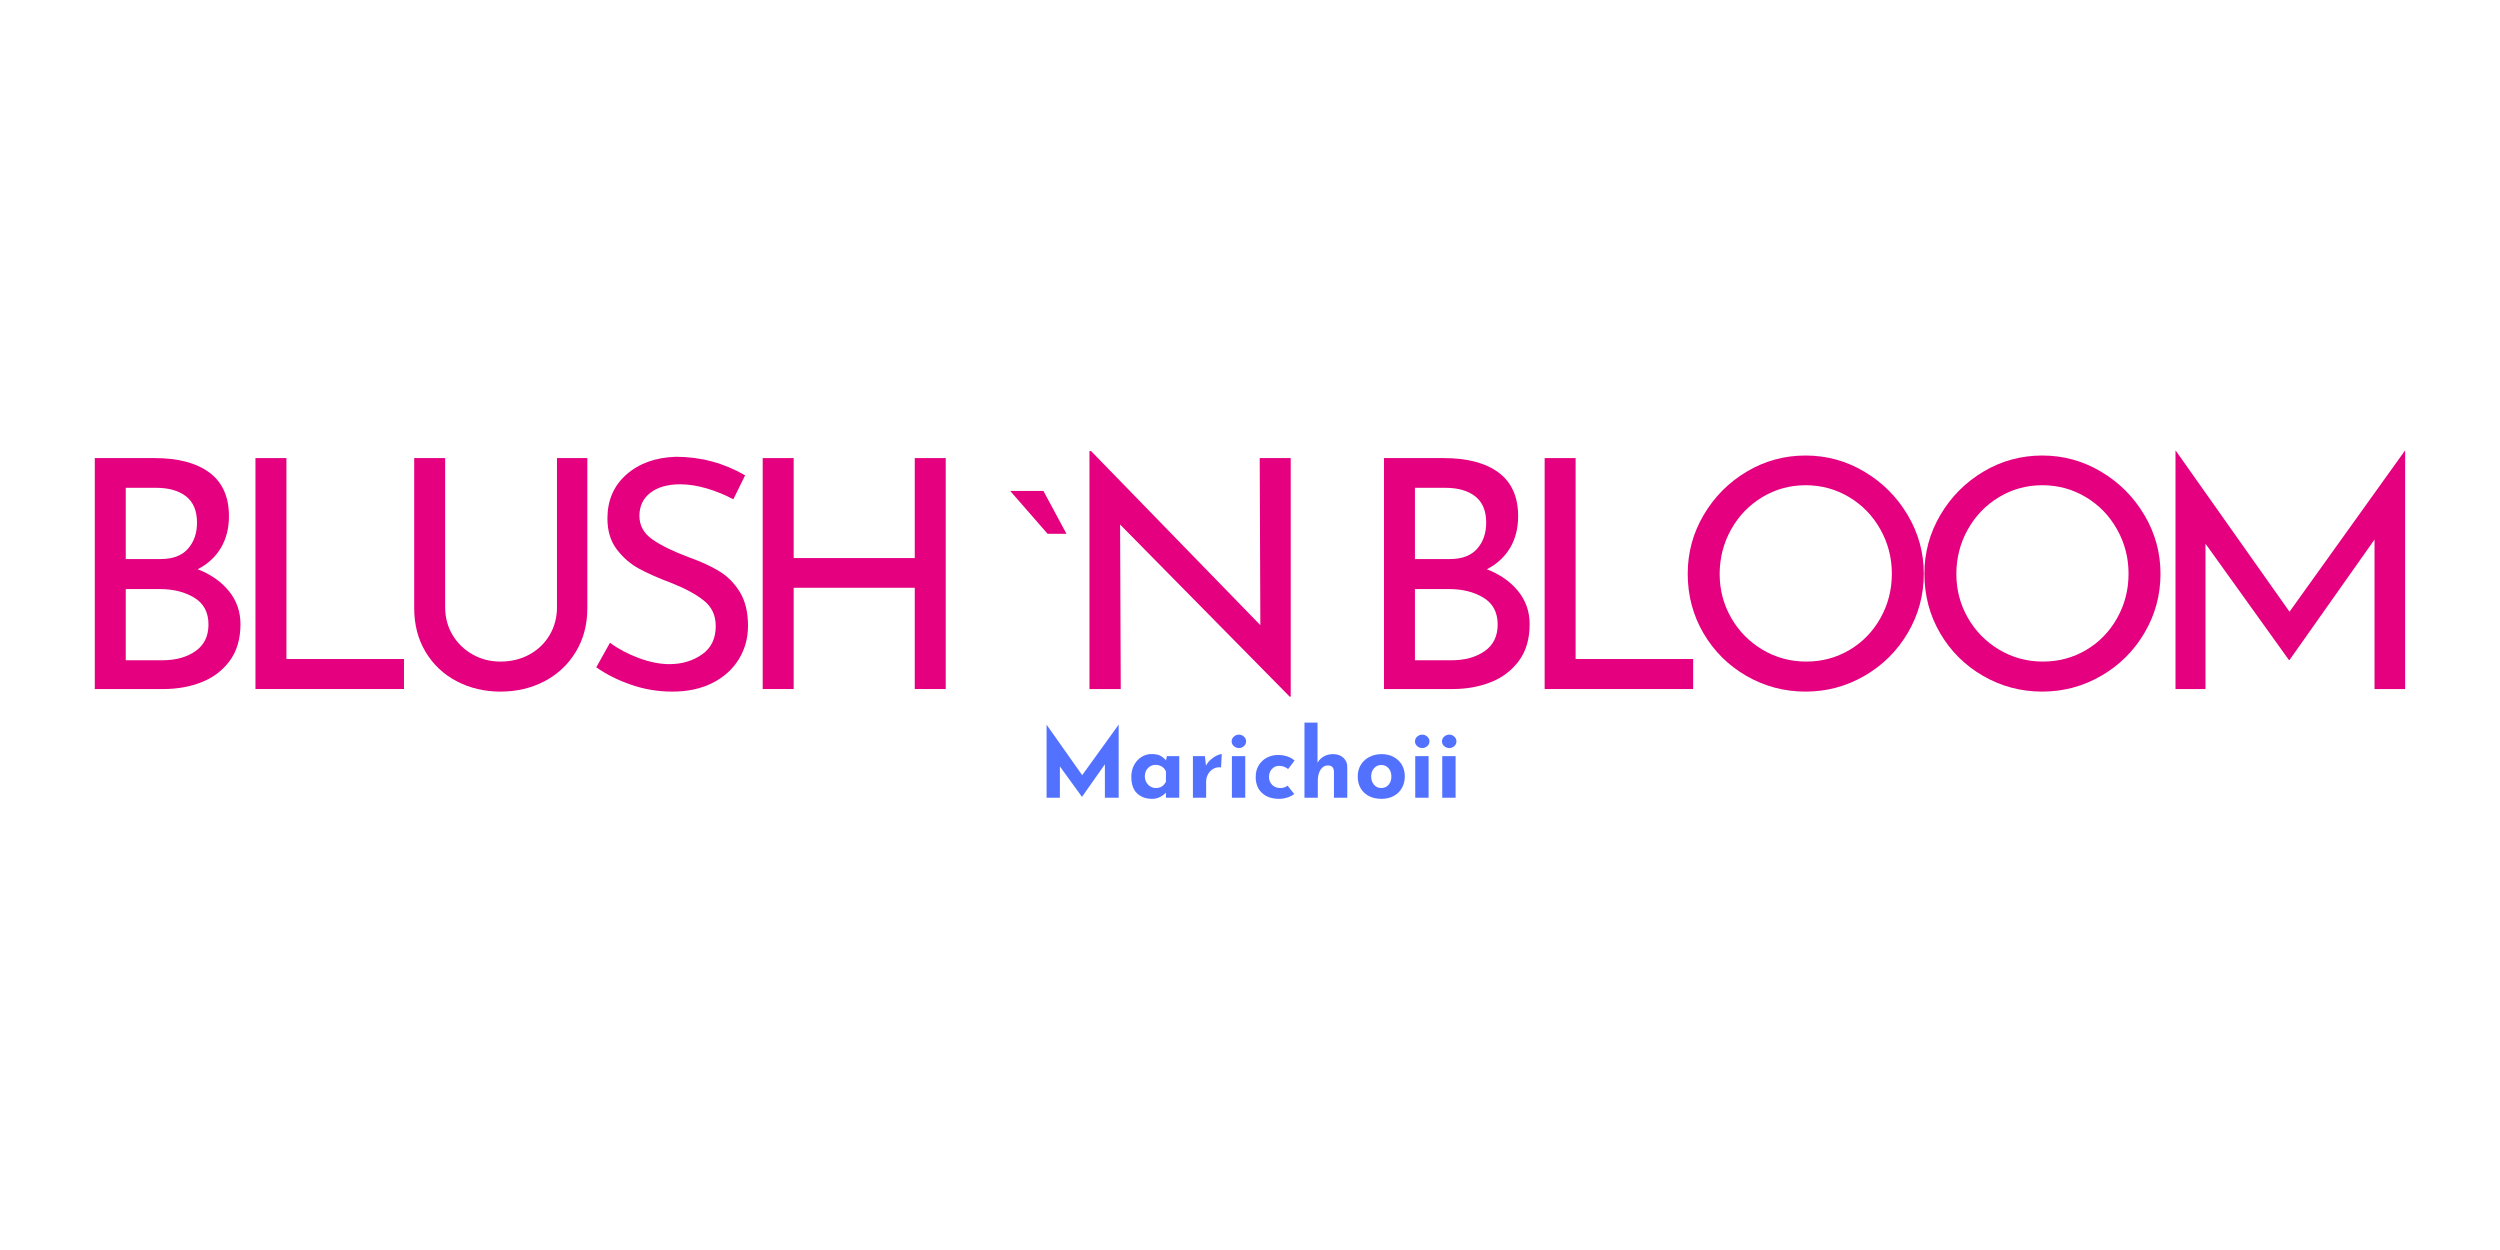
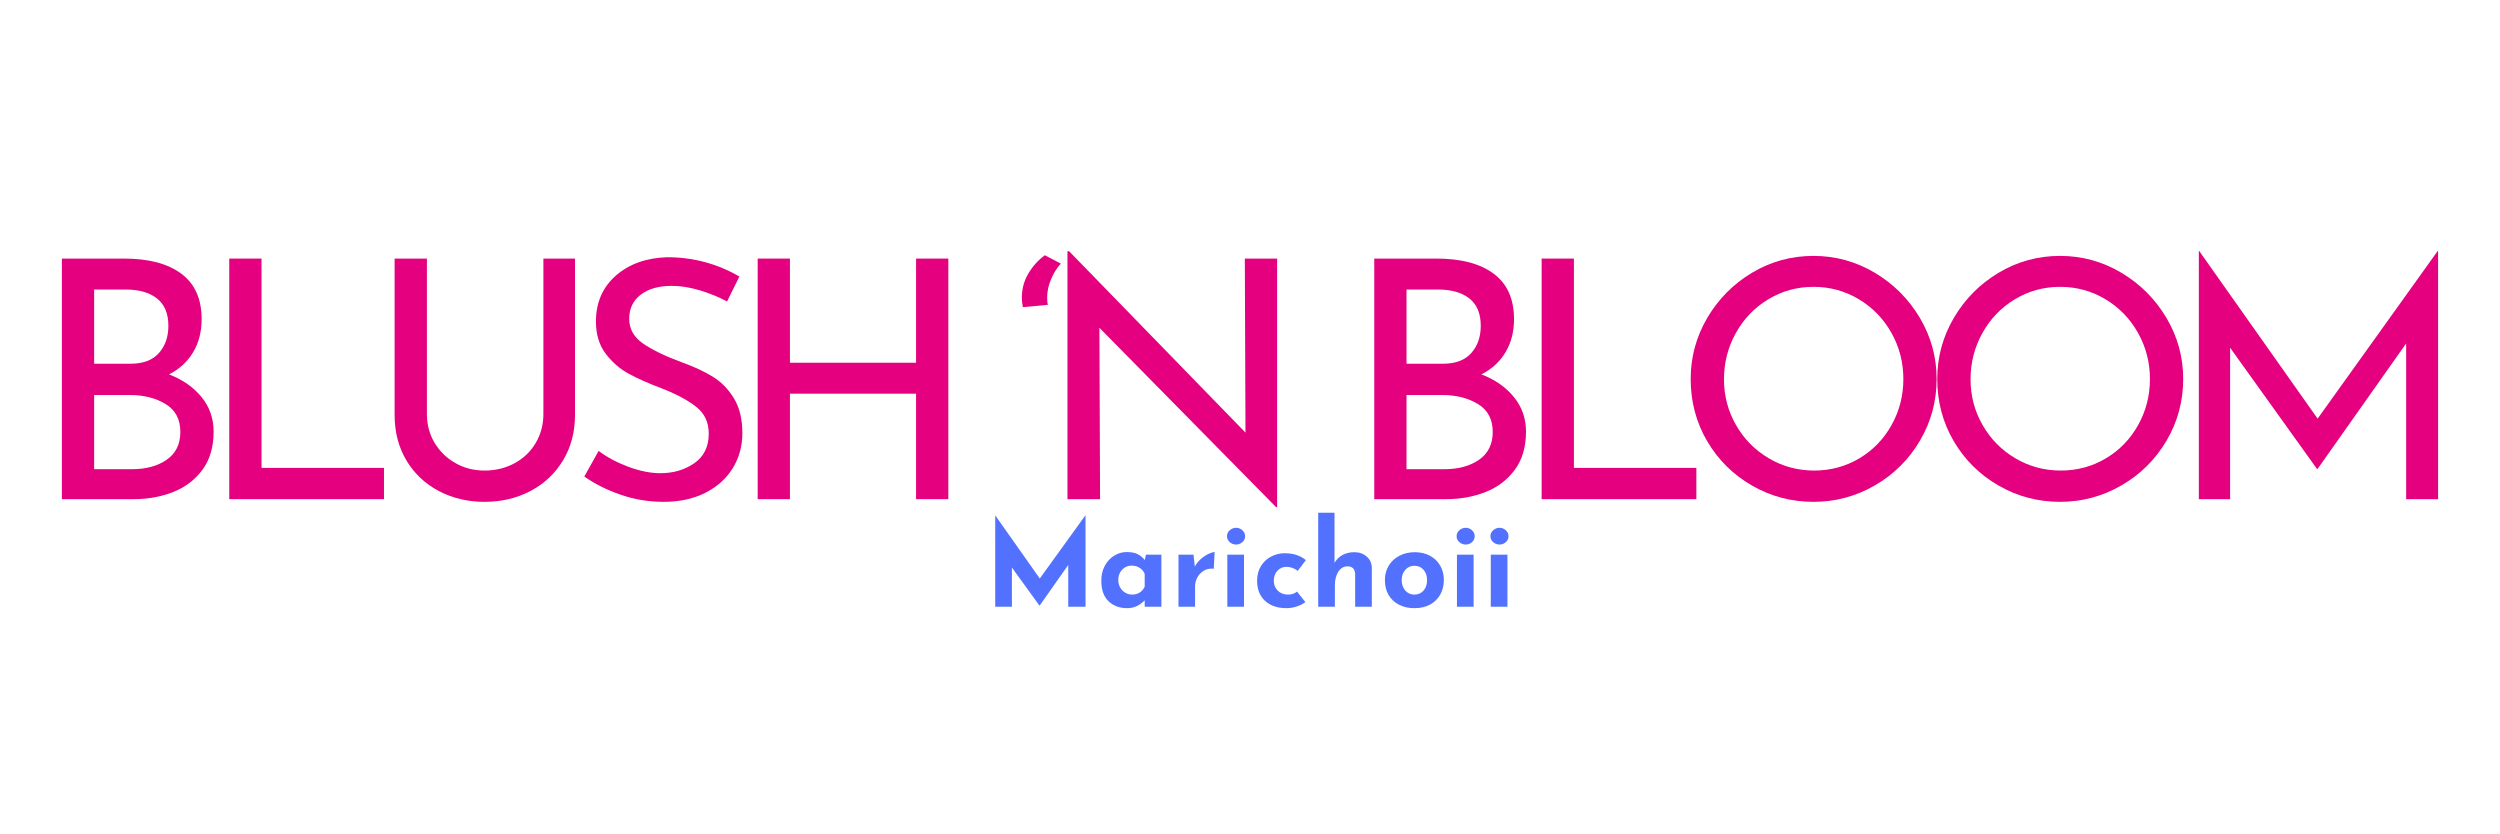
- <svg xmlns="http://www.w3.org/2000/svg" width="1280" zoomAndPan="magnify" viewBox="0 0 960 480" height="640" preserveAspectRatio="xMidYMid meet" version="1.2">
+ <svg xmlns="http://www.w3.org/2000/svg" width="1500" zoomAndPan="magnify" viewBox="0 0 1125 375" height="500" preserveAspectRatio="xMidYMid meet" version="1.2">
  <defs />
-   <g id="584b7b3158">
+   <g id="33986c0f28">
    <g style="fill:#e4007f;fill-opacity:1;">
-       <g transform="translate(23.63511, 264.5932)">
-         <path style="stroke:none" d="M 52.266 -46 C 57.328 -44.039 61.332 -41.238 64.281 -37.594 C 67.227 -33.957 68.703 -29.727 68.703 -24.906 C 68.703 -19.258 67.332 -14.578 64.594 -10.859 C 61.852 -7.141 58.254 -4.398 53.797 -2.641 C 49.336 -0.879 44.445 0 39.125 0 L 12.766 0 L 12.766 -88.688 L 35.703 -88.688 C 44.773 -88.688 51.805 -86.828 56.797 -83.109 C 61.785 -79.391 64.281 -73.805 64.281 -66.359 C 64.281 -61.703 63.238 -57.633 61.156 -54.156 C 59.07 -50.688 56.109 -47.969 52.266 -46 Z M 24.656 -49.922 L 38.156 -49.922 C 42.727 -49.922 46.18 -51.227 48.516 -53.844 C 50.848 -56.469 52.016 -59.82 52.016 -63.906 C 52.016 -68.406 50.625 -71.758 47.844 -73.969 C 45.062 -76.176 41.176 -77.281 36.188 -77.281 L 24.656 -77.281 Z M 38.641 -11.047 C 43.797 -11.047 48.047 -12.207 51.391 -14.531 C 54.742 -16.863 56.422 -20.281 56.422 -24.781 C 56.422 -29.438 54.602 -32.867 50.969 -35.078 C 47.332 -37.285 42.938 -38.391 37.781 -38.391 L 24.656 -38.391 L 24.656 -11.047 Z M 38.641 -11.047 " />
+       <g transform="translate(12.26829, 224.625)">
+         <path style="stroke:none" d="M 63.797 -56.156 C 69.984 -53.758 74.875 -50.336 78.469 -45.891 C 82.062 -41.453 83.859 -36.289 83.859 -30.406 C 83.859 -23.508 82.188 -17.789 78.844 -13.25 C 75.5 -8.707 71.102 -5.363 65.656 -3.219 C 60.219 -1.07 54.254 0 47.766 0 L 15.578 0 L 15.578 -108.266 L 43.578 -108.266 C 54.66 -108.266 63.242 -105.992 69.328 -101.453 C 75.422 -96.91 78.469 -90.098 78.469 -81.016 C 78.469 -75.328 77.191 -70.359 74.641 -66.109 C 72.098 -61.867 68.484 -58.551 63.797 -56.156 Z M 30.094 -60.953 L 46.578 -60.953 C 52.16 -60.953 56.375 -62.547 59.219 -65.734 C 62.07 -68.93 63.5 -73.023 63.5 -78.016 C 63.5 -83.504 61.801 -87.598 58.406 -90.297 C 55.008 -92.992 50.266 -94.344 44.172 -94.344 L 30.094 -94.344 Z M 47.172 -13.484 C 53.461 -13.484 58.656 -14.906 62.75 -17.75 C 66.844 -20.594 68.891 -24.758 68.891 -30.25 C 68.891 -35.938 66.664 -40.129 62.219 -42.828 C 57.781 -45.523 52.414 -46.875 46.125 -46.875 L 30.094 -46.875 L 30.094 -13.484 Z M 47.172 -13.484 " />
      </g>
    </g>
    <g style="fill:#e4007f;fill-opacity:1;">
-       <g transform="translate(85.33148, 264.5932)">
-         <path style="stroke:none" d="M 24.656 -88.688 L 24.656 -11.531 L 69.797 -11.531 L 69.797 0 L 12.766 0 L 12.766 -88.688 Z M 24.656 -88.688 " />
+       <g transform="translate(87.58724, 224.625)">
+         <path style="stroke:none" d="M 30.094 -108.266 L 30.094 -14.078 L 85.203 -14.078 L 85.203 0 L 15.578 0 L 15.578 -108.266 Z M 30.094 -108.266 " />
      </g>
    </g>
    <g style="fill:#e4007f;fill-opacity:1;">
-       <g transform="translate(147.3958, 264.5932)">
-         <path style="stroke:none" d="M 23.547 -31.406 C 23.547 -27.477 24.488 -23.938 26.375 -20.781 C 28.258 -17.633 30.816 -15.141 34.047 -13.297 C 37.273 -11.461 40.852 -10.547 44.781 -10.547 C 48.863 -10.547 52.562 -11.445 55.875 -13.25 C 59.188 -15.051 61.781 -17.547 63.656 -20.734 C 65.539 -23.922 66.484 -27.477 66.484 -31.406 L 66.484 -88.688 L 78.141 -88.688 L 78.141 -31.031 C 78.141 -24.738 76.664 -19.16 73.719 -14.297 C 70.781 -9.43 66.773 -5.664 61.703 -3 C 56.629 -0.344 50.988 0.984 44.781 0.984 C 38.645 0.984 33.039 -0.344 27.969 -3 C 22.895 -5.664 18.906 -9.43 16 -14.297 C 13.102 -19.16 11.656 -24.738 11.656 -31.031 L 11.656 -88.688 L 23.547 -88.688 Z M 23.547 -31.406 " />
+       <g transform="translate(163.3554, 224.625)">
+         <path style="stroke:none" d="M 28.75 -38.344 C 28.75 -33.539 29.895 -29.219 32.188 -25.375 C 34.488 -21.539 37.609 -18.5 41.547 -16.25 C 45.492 -14 49.863 -12.875 54.656 -12.875 C 59.645 -12.875 64.16 -13.973 68.203 -16.172 C 72.254 -18.367 75.426 -21.41 77.719 -25.297 C 80.02 -29.191 81.172 -33.539 81.172 -38.344 L 81.172 -108.266 L 95.391 -108.266 L 95.391 -37.891 C 95.391 -30.203 93.594 -23.383 90 -17.438 C 86.406 -11.5 81.516 -6.906 75.328 -3.656 C 69.141 -0.414 62.25 1.203 54.656 1.203 C 47.164 1.203 40.328 -0.414 34.141 -3.656 C 27.953 -6.906 23.082 -11.5 19.531 -17.438 C 15.988 -23.383 14.219 -30.203 14.219 -37.891 L 14.219 -108.266 L 28.75 -108.266 Z M 28.75 -38.344 " />
      </g>
    </g>
    <g style="fill:#e4007f;fill-opacity:1;">
-       <g transform="translate(222.9528, 264.5932)">
-         <path style="stroke:none" d="M 58.641 -72.859 C 55.453 -74.578 52.055 -75.969 48.453 -77.031 C 44.859 -78.094 41.469 -78.625 38.281 -78.625 C 33.445 -78.625 29.617 -77.539 26.797 -75.375 C 23.984 -73.207 22.578 -70.242 22.578 -66.484 C 22.578 -62.805 24.234 -59.801 27.547 -57.469 C 30.859 -55.133 35.578 -52.828 41.703 -50.547 C 46.285 -48.91 50.148 -47.129 53.297 -45.203 C 56.453 -43.285 59.07 -40.629 61.156 -37.234 C 63.238 -33.836 64.281 -29.52 64.281 -24.281 C 64.281 -19.539 63.094 -15.25 60.719 -11.406 C 58.352 -7.562 54.984 -4.535 50.609 -2.328 C 46.234 -0.117 41.098 0.984 35.203 0.984 C 29.723 0.984 24.445 0.102 19.375 -1.656 C 14.312 -3.414 9.859 -5.645 6.016 -8.344 L 11.281 -17.781 C 14.312 -15.5 17.953 -13.555 22.203 -11.953 C 26.453 -10.359 30.422 -9.562 34.109 -9.562 C 38.848 -9.562 42.992 -10.785 46.547 -13.234 C 50.109 -15.691 51.891 -19.336 51.891 -24.172 C 51.891 -28.254 50.395 -31.5 47.406 -33.906 C 44.426 -36.32 40.238 -38.598 34.844 -40.734 C 29.852 -42.609 25.703 -44.445 22.391 -46.25 C 19.078 -48.051 16.234 -50.523 13.859 -53.672 C 11.484 -56.816 10.297 -60.758 10.297 -65.5 C 10.297 -72.457 12.727 -78.082 17.594 -82.375 C 22.469 -86.664 28.789 -88.938 36.562 -89.188 C 46.125 -89.188 54.992 -86.812 63.172 -82.062 Z M 58.641 -72.859 " />
+       <g transform="translate(255.5953, 224.625)">
+         <path style="stroke:none" d="M 71.578 -88.953 C 67.68 -91.047 63.535 -92.738 59.141 -94.031 C 54.754 -95.332 50.613 -95.984 46.719 -95.984 C 40.832 -95.984 36.164 -94.66 32.719 -92.016 C 29.27 -89.367 27.547 -85.754 27.547 -81.172 C 27.547 -76.672 29.566 -73 33.609 -70.156 C 37.66 -67.312 43.43 -64.492 50.922 -61.703 C 56.504 -59.703 61.219 -57.523 65.062 -55.172 C 68.906 -52.828 72.098 -49.582 74.641 -45.438 C 77.191 -41.301 78.469 -36.039 78.469 -29.656 C 78.469 -23.863 77.02 -18.617 74.125 -13.922 C 71.227 -9.234 67.109 -5.539 61.766 -2.844 C 56.43 -0.145 50.172 1.203 42.984 1.203 C 36.285 1.203 29.844 0.129 23.656 -2.016 C 17.469 -4.16 12.031 -6.883 7.344 -10.188 L 13.781 -21.719 C 17.469 -18.914 21.906 -16.539 27.094 -14.594 C 32.289 -12.656 37.133 -11.688 41.625 -11.688 C 47.414 -11.688 52.484 -13.18 56.828 -16.172 C 61.172 -19.172 63.344 -23.613 63.344 -29.5 C 63.344 -34.488 61.52 -38.457 57.875 -41.406 C 54.227 -44.352 49.113 -47.125 42.531 -49.719 C 36.438 -52.008 31.367 -54.254 27.328 -56.453 C 23.285 -58.648 19.816 -61.672 16.922 -65.516 C 14.023 -69.359 12.578 -74.176 12.578 -79.969 C 12.578 -88.445 15.547 -95.305 21.484 -100.547 C 27.43 -105.797 35.145 -108.57 44.625 -108.875 C 56.301 -108.875 67.133 -105.977 77.125 -100.188 Z M 71.578 -88.953 " />
      </g>
    </g>
    <g style="fill:#e4007f;fill-opacity:1;">
-       <g transform="translate(280.1107, 264.5932)">
-         <path style="stroke:none" d="M 83.047 0 L 71.156 0 L 71.156 -38.891 L 24.656 -38.891 L 24.656 0 L 12.766 0 L 12.766 -88.688 L 24.656 -88.688 L 24.656 -50.297 L 71.156 -50.297 L 71.156 -88.688 L 83.047 -88.688 Z M 83.047 0 " />
+       <g transform="translate(325.3737, 224.625)">
+         <path style="stroke:none" d="M 101.375 0 L 86.859 0 L 86.859 -47.469 L 30.094 -47.469 L 30.094 0 L 15.578 0 L 15.578 -108.266 L 30.094 -108.266 L 30.094 -61.391 L 86.859 -61.391 L 86.859 -108.266 L 101.375 -108.266 Z M 101.375 0 " />
      </g>
    </g>
    <g style="fill:#e4007f;fill-opacity:1;">
-       <g transform="translate(361.678, 264.5932)">
+       <g transform="translate(424.9509, 224.625)">
        <path style="stroke:none" d="" />
      </g>
    </g>
    <g style="fill:#e4007f;fill-opacity:1;">
-       <g transform="translate(386.2084, 264.5932)">
-         <path style="stroke:none" d="M 14.469 -76.062 L 23.312 -59.625 L 16.062 -59.625 L 1.719 -76.062 Z M 14.469 -76.062 " />
+       <g transform="translate(454.898, 224.625)">
+         <path style="stroke:none" d="M 22.469 -106.016 C 20.664 -104.023 19.191 -101.656 18.047 -98.906 C 16.898 -96.164 16.328 -93.445 16.328 -90.75 C 16.328 -89.25 16.426 -88.148 16.625 -87.453 L 5.391 -86.406 C 5.086 -87.906 4.938 -89.352 4.938 -90.75 C 4.938 -94.645 5.91 -98.238 7.859 -101.531 C 9.805 -104.82 12.281 -107.566 15.281 -109.766 Z M 22.469 -106.016 " />
      </g>
    </g>
    <g style="fill:#e4007f;fill-opacity:1;">
-       <g transform="translate(405.587, 264.5932)">
-         <path style="stroke:none" d="M 90.047 -88.688 L 90.047 2.938 L 89.672 2.938 L 24.531 -63.172 L 24.781 0 L 12.766 0 L 12.766 -91.391 L 13.375 -91.391 L 78.391 -24.531 L 78.141 -88.688 Z M 90.047 -88.688 " />
+       <g transform="translate(464.7796, 224.625)">
+         <path style="stroke:none" d="M 109.922 -108.266 L 109.922 3.594 L 109.469 3.594 L 29.953 -77.125 L 30.25 0 L 15.578 0 L 15.578 -111.562 L 16.328 -111.562 L 95.688 -29.953 L 95.391 -108.266 Z M 109.922 -108.266 " />
      </g>
    </g>
    <g style="fill:#e4007f;fill-opacity:1;">
-       <g transform="translate(494.1459, 264.5932)">
+       <g transform="translate(572.8921, 224.625)">
        <path style="stroke:none" d="" />
      </g>
    </g>
    <g style="fill:#e4007f;fill-opacity:1;">
-       <g transform="translate(518.682, 264.5932)">
-         <path style="stroke:none" d="M 52.266 -46 C 57.328 -44.039 61.332 -41.238 64.281 -37.594 C 67.227 -33.957 68.703 -29.727 68.703 -24.906 C 68.703 -19.258 67.332 -14.578 64.594 -10.859 C 61.852 -7.141 58.254 -4.398 53.797 -2.641 C 49.336 -0.879 44.445 0 39.125 0 L 12.766 0 L 12.766 -88.688 L 35.703 -88.688 C 44.773 -88.688 51.805 -86.828 56.797 -83.109 C 61.785 -79.391 64.281 -73.805 64.281 -66.359 C 64.281 -61.703 63.238 -57.633 61.156 -54.156 C 59.07 -50.688 56.109 -47.969 52.266 -46 Z M 24.656 -49.922 L 38.156 -49.922 C 42.727 -49.922 46.18 -51.227 48.516 -53.844 C 50.848 -56.469 52.016 -59.82 52.016 -63.906 C 52.016 -68.406 50.625 -71.758 47.844 -73.969 C 45.062 -76.176 41.176 -77.281 36.188 -77.281 L 24.656 -77.281 Z M 38.641 -11.047 C 43.797 -11.047 48.047 -12.207 51.391 -14.531 C 54.742 -16.863 56.422 -20.281 56.422 -24.781 C 56.422 -29.438 54.602 -32.867 50.969 -35.078 C 47.332 -37.285 42.938 -38.391 37.781 -38.391 L 24.656 -38.391 L 24.656 -11.047 Z M 38.641 -11.047 " />
+       <g transform="translate(602.8391, 224.625)">
+         <path style="stroke:none" d="M 63.797 -56.156 C 69.984 -53.758 74.875 -50.336 78.469 -45.891 C 82.062 -41.453 83.859 -36.289 83.859 -30.406 C 83.859 -23.508 82.188 -17.789 78.844 -13.25 C 75.5 -8.707 71.102 -5.363 65.656 -3.219 C 60.219 -1.07 54.254 0 47.766 0 L 15.578 0 L 15.578 -108.266 L 43.578 -108.266 C 54.66 -108.266 63.242 -105.992 69.328 -101.453 C 75.422 -96.91 78.469 -90.098 78.469 -81.016 C 78.469 -75.328 77.191 -70.359 74.641 -66.109 C 72.098 -61.867 68.484 -58.551 63.797 -56.156 Z M 30.094 -60.953 L 46.578 -60.953 C 52.16 -60.953 56.375 -62.547 59.219 -65.734 C 62.07 -68.93 63.5 -73.023 63.5 -78.016 C 63.5 -83.504 61.801 -87.598 58.406 -90.297 C 55.008 -92.992 50.266 -94.344 44.172 -94.344 L 30.094 -94.344 Z M 47.172 -13.484 C 53.461 -13.484 58.656 -14.906 62.75 -17.75 C 66.844 -20.594 68.891 -24.758 68.891 -30.25 C 68.891 -35.938 66.664 -40.129 62.219 -42.828 C 57.781 -45.523 52.414 -46.875 46.125 -46.875 L 30.094 -46.875 L 30.094 -13.484 Z M 47.172 -13.484 " />
      </g>
    </g>
    <g style="fill:#e4007f;fill-opacity:1;">
-       <g transform="translate(580.3783, 264.5932)">
-         <path style="stroke:none" d="M 24.656 -88.688 L 24.656 -11.531 L 69.797 -11.531 L 69.797 0 L 12.766 0 L 12.766 -88.688 Z M 24.656 -88.688 " />
+       <g transform="translate(678.1581, 224.625)">
+         <path style="stroke:none" d="M 30.094 -108.266 L 30.094 -14.078 L 85.203 -14.078 L 85.203 0 L 15.578 0 L 15.578 -108.266 Z M 30.094 -108.266 " />
      </g>
    </g>
    <g style="fill:#e4007f;fill-opacity:1;">
-       <g transform="translate(640.8479, 264.5932)">
-         <path style="stroke:none" d="M 7.234 -44.281 C 7.234 -52.375 9.273 -59.895 13.359 -66.844 C 17.453 -73.801 22.953 -79.344 29.859 -83.469 C 36.773 -87.602 44.32 -89.672 52.5 -89.672 C 60.594 -89.672 68.113 -87.602 75.062 -83.469 C 82.02 -79.344 87.562 -73.801 91.688 -66.844 C 95.82 -59.895 97.891 -52.375 97.891 -44.281 C 97.891 -36.102 95.844 -28.535 91.75 -21.578 C 87.664 -14.629 82.125 -9.129 75.125 -5.078 C 68.133 -1.035 60.594 0.984 52.5 0.984 C 44.32 0.984 36.754 -1.02 29.797 -5.031 C 22.848 -9.039 17.348 -14.5 13.297 -21.406 C 9.254 -28.312 7.234 -35.938 7.234 -44.281 Z M 19.5 -44.156 C 19.5 -38.102 20.973 -32.5 23.922 -27.344 C 26.867 -22.195 30.895 -18.109 36 -15.078 C 41.113 -12.055 46.695 -10.547 52.75 -10.547 C 58.801 -10.547 64.344 -12.035 69.375 -15.016 C 74.406 -18.004 78.367 -22.094 81.266 -27.281 C 84.172 -32.477 85.625 -38.145 85.625 -44.281 C 85.625 -50.414 84.148 -56.098 81.203 -61.328 C 78.266 -66.566 74.258 -70.695 69.188 -73.719 C 64.113 -76.75 58.551 -78.266 52.5 -78.266 C 46.445 -78.266 40.883 -76.727 35.812 -73.656 C 30.75 -70.594 26.766 -66.441 23.859 -61.203 C 20.953 -55.973 19.5 -50.289 19.5 -44.156 Z M 19.5 -44.156 " />
+       <g transform="translate(751.9795, 224.625)">
+         <path style="stroke:none" d="M 8.828 -54.062 C 8.828 -63.945 11.32 -73.129 16.312 -81.609 C 21.312 -90.098 28.031 -96.863 36.469 -101.906 C 44.906 -106.945 54.113 -109.469 64.094 -109.469 C 73.977 -109.469 83.16 -106.945 91.641 -101.906 C 100.129 -96.863 106.895 -90.098 111.938 -81.609 C 116.977 -73.129 119.5 -63.945 119.5 -54.062 C 119.5 -44.07 117.004 -34.832 112.016 -26.344 C 107.023 -17.863 100.258 -11.148 91.719 -6.203 C 83.188 -1.266 73.977 1.203 64.094 1.203 C 54.113 1.203 44.879 -1.242 36.391 -6.141 C 27.898 -11.035 21.18 -17.695 16.234 -26.125 C 11.297 -34.562 8.828 -43.875 8.828 -54.062 Z M 23.812 -53.906 C 23.812 -46.52 25.609 -39.68 29.203 -33.391 C 32.797 -27.098 37.711 -22.102 43.953 -18.406 C 50.191 -14.719 57.004 -12.875 64.391 -12.875 C 71.773 -12.875 78.535 -14.695 84.672 -18.344 C 90.816 -21.988 95.66 -26.977 99.203 -33.312 C 102.754 -39.656 104.531 -46.57 104.531 -54.062 C 104.531 -61.551 102.734 -68.488 99.141 -74.875 C 95.547 -81.258 90.648 -86.301 84.453 -90 C 78.266 -93.695 71.477 -95.547 64.094 -95.547 C 56.707 -95.547 49.914 -93.672 43.719 -89.922 C 37.531 -86.18 32.664 -81.113 29.125 -74.719 C 25.582 -68.332 23.812 -61.395 23.812 -53.906 Z M 23.812 -53.906 " />
      </g>
    </g>
    <g style="fill:#e4007f;fill-opacity:1;">
-       <g transform="translate(731.7374, 264.5932)">
-         <path style="stroke:none" d="M 7.234 -44.281 C 7.234 -52.375 9.273 -59.895 13.359 -66.844 C 17.453 -73.801 22.953 -79.344 29.859 -83.469 C 36.773 -87.602 44.32 -89.672 52.5 -89.672 C 60.594 -89.672 68.113 -87.602 75.062 -83.469 C 82.02 -79.344 87.562 -73.801 91.688 -66.844 C 95.82 -59.895 97.891 -52.375 97.891 -44.281 C 97.891 -36.102 95.844 -28.535 91.75 -21.578 C 87.664 -14.629 82.125 -9.129 75.125 -5.078 C 68.133 -1.035 60.594 0.984 52.5 0.984 C 44.32 0.984 36.754 -1.02 29.797 -5.031 C 22.848 -9.039 17.348 -14.5 13.297 -21.406 C 9.254 -28.312 7.234 -35.938 7.234 -44.281 Z M 19.5 -44.156 C 19.5 -38.102 20.973 -32.5 23.922 -27.344 C 26.867 -22.195 30.895 -18.109 36 -15.078 C 41.113 -12.055 46.695 -10.547 52.75 -10.547 C 58.801 -10.547 64.344 -12.035 69.375 -15.016 C 74.406 -18.004 78.367 -22.094 81.266 -27.281 C 84.172 -32.477 85.625 -38.145 85.625 -44.281 C 85.625 -50.414 84.148 -56.098 81.203 -61.328 C 78.266 -66.566 74.258 -70.695 69.188 -73.719 C 64.113 -76.75 58.551 -78.266 52.5 -78.266 C 46.445 -78.266 40.883 -76.727 35.812 -73.656 C 30.75 -70.594 26.766 -66.441 23.859 -61.203 C 20.953 -55.973 19.5 -50.289 19.5 -44.156 Z M 19.5 -44.156 " />
+       <g transform="translate(862.9371, 224.625)">
+         <path style="stroke:none" d="M 8.828 -54.062 C 8.828 -63.945 11.32 -73.129 16.312 -81.609 C 21.312 -90.098 28.031 -96.863 36.469 -101.906 C 44.906 -106.945 54.113 -109.469 64.094 -109.469 C 73.977 -109.469 83.16 -106.945 91.641 -101.906 C 100.129 -96.863 106.895 -90.098 111.938 -81.609 C 116.977 -73.129 119.5 -63.945 119.5 -54.062 C 119.5 -44.07 117.004 -34.832 112.016 -26.344 C 107.023 -17.863 100.258 -11.148 91.719 -6.203 C 83.188 -1.266 73.977 1.203 64.094 1.203 C 54.113 1.203 44.879 -1.242 36.391 -6.141 C 27.898 -11.035 21.18 -17.695 16.234 -26.125 C 11.297 -34.562 8.828 -43.875 8.828 -54.062 Z M 23.812 -53.906 C 23.812 -46.52 25.609 -39.68 29.203 -33.391 C 32.797 -27.098 37.711 -22.102 43.953 -18.406 C 50.191 -14.719 57.004 -12.875 64.391 -12.875 C 71.773 -12.875 78.535 -14.695 84.672 -18.344 C 90.816 -21.988 95.66 -26.977 99.203 -33.312 C 102.754 -39.656 104.531 -46.57 104.531 -54.062 C 104.531 -61.551 102.734 -68.488 99.141 -74.875 C 95.547 -81.258 90.648 -86.301 84.453 -90 C 78.266 -93.695 71.477 -95.547 64.094 -95.547 C 56.707 -95.547 49.914 -93.672 43.719 -89.922 C 37.531 -86.18 32.664 -81.113 29.125 -74.719 C 25.582 -68.332 23.812 -61.395 23.812 -53.906 Z M 23.812 -53.906 " />
      </g>
    </g>
    <g style="fill:#e4007f;fill-opacity:1;">
-       <g transform="translate(822.6269, 264.5932)">
-         <path style="stroke:none" d="M 100.953 -91.516 L 100.953 0 L 89.188 0 L 89.188 -57.406 L 56.547 -11.156 L 56.312 -11.156 L 24.281 -55.812 L 24.281 0 L 12.766 0 L 12.766 -91.516 L 12.875 -91.516 L 56.547 -29.688 L 100.844 -91.516 Z M 100.953 -91.516 " />
+       <g transform="translate(973.8947, 224.625)">
+         <path style="stroke:none" d="M 123.25 -111.719 L 123.25 0 L 108.875 0 L 108.875 -70.078 L 69.031 -13.625 L 68.734 -13.625 L 29.656 -68.141 L 29.656 0 L 15.578 0 L 15.578 -111.719 L 15.719 -111.719 L 69.031 -36.234 L 123.094 -111.719 Z M 123.25 -111.719 " />
      </g>
    </g>
    <g style="fill:#5271ff;fill-opacity:1;">
-       <g transform="translate(398.4177, 306.3181)">
-         <path style="stroke:none" d="M 31.156 -27.984 L 31.156 0 L 25.859 0 L 25.859 -12.828 L 17.094 -0.359 L 17.031 -0.359 L 8.578 -12.016 L 8.578 0 L 3.469 0 L 3.469 -27.984 L 3.5 -27.984 L 17.141 -8.656 L 31.094 -27.984 Z M 31.156 -27.984 " />
+       <g transform="translate(442.7585, 273.0338)">
+         <path style="stroke:none" d="M 45.734 -41.062 L 45.734 0 L 37.953 0 L 37.953 -18.812 L 25.094 -0.531 L 24.984 -0.531 L 12.594 -17.641 L 12.594 0 L 5.094 0 L 5.094 -41.062 L 5.141 -41.062 L 25.141 -12.703 L 45.625 -41.062 Z M 45.734 -41.062 " />
      </g>
    </g>
    <g style="fill:#5271ff;fill-opacity:1;">
-       <g transform="translate(433.0345, 306.3181)">
-         <path style="stroke:none" d="M 19.797 -15.969 L 19.797 0 L 14.688 0 L 14.688 -1.969 C 13.156 -0.363 11.379 0.438 9.359 0.438 C 6.992 0.438 5.07 -0.266 3.594 -1.672 C 2.125 -3.086 1.391 -5.188 1.391 -7.969 C 1.391 -9.719 1.75 -11.254 2.469 -12.578 C 3.188 -13.91 4.141 -14.941 5.328 -15.672 C 6.523 -16.398 7.805 -16.766 9.172 -16.766 C 10.578 -16.766 11.691 -16.551 12.516 -16.125 C 13.348 -15.695 14.082 -15.094 14.719 -14.312 L 15.047 -15.969 Z M 10.812 -3.719 C 12.594 -3.719 13.883 -4.523 14.688 -6.141 L 14.688 -10.047 C 14.395 -10.828 13.891 -11.445 13.172 -11.906 C 12.453 -12.375 11.602 -12.609 10.625 -12.609 C 9.508 -12.609 8.555 -12.191 7.766 -11.359 C 6.973 -10.535 6.578 -9.488 6.578 -8.219 C 6.578 -7.395 6.77 -6.633 7.156 -5.938 C 7.551 -5.238 8.07 -4.691 8.719 -4.297 C 9.363 -3.91 10.062 -3.719 10.812 -3.719 Z M 10.812 -3.719 " />
+       <g transform="translate(493.5642, 273.0338)">
+         <path style="stroke:none" d="M 29.062 -23.422 L 29.062 0 L 21.547 0 L 21.547 -2.891 C 19.297 -0.535 16.688 0.641 13.719 0.641 C 10.258 0.641 7.445 -0.395 5.281 -2.469 C 3.113 -4.539 2.031 -7.613 2.031 -11.688 C 2.031 -14.258 2.555 -16.52 3.609 -18.469 C 4.672 -20.414 6.078 -21.926 7.828 -23 C 9.578 -24.07 11.453 -24.609 13.453 -24.609 C 15.523 -24.609 17.164 -24.297 18.375 -23.672 C 19.594 -23.047 20.672 -22.16 21.609 -21.016 L 22.094 -23.422 Z M 15.875 -5.469 C 18.477 -5.469 20.367 -6.645 21.547 -9 L 21.547 -14.75 C 21.117 -15.883 20.379 -16.789 19.328 -17.469 C 18.273 -18.156 17.031 -18.5 15.594 -18.5 C 13.957 -18.5 12.555 -17.891 11.391 -16.672 C 10.234 -15.453 9.656 -13.914 9.656 -12.062 C 9.656 -10.844 9.938 -9.723 10.5 -8.703 C 11.07 -7.691 11.832 -6.898 12.781 -6.328 C 13.727 -5.754 14.758 -5.469 15.875 -5.469 Z M 15.875 -5.469 " />
      </g>
    </g>
    <g style="fill:#5271ff;fill-opacity:1;">
-       <g transform="translate(455.4551, 306.3181)">
-         <path style="stroke:none" d="M 7.641 -12.312 C 8.078 -13.164 8.676 -13.93 9.438 -14.609 C 10.207 -15.297 10.992 -15.828 11.797 -16.203 C 12.598 -16.578 13.234 -16.766 13.703 -16.766 L 13.438 -11.656 C 13.289 -11.676 13.086 -11.688 12.828 -11.688 C 11.797 -11.688 10.891 -11.414 10.109 -10.875 C 9.336 -10.344 8.742 -9.656 8.328 -8.812 C 7.91 -7.977 7.703 -7.125 7.703 -6.25 L 7.703 0 L 2.625 0 L 2.625 -15.969 L 7.234 -15.969 Z M 7.641 -12.312 " />
+       <g transform="translate(526.47, 273.0338)">
+         <path style="stroke:none" d="M 11.203 -18.062 C 11.848 -19.312 12.734 -20.438 13.859 -21.438 C 14.984 -22.438 16.133 -23.211 17.312 -23.766 C 18.488 -24.328 19.422 -24.609 20.109 -24.609 L 19.734 -17.094 C 19.516 -17.133 19.207 -17.156 18.812 -17.156 C 17.312 -17.156 15.988 -16.758 14.844 -15.969 C 13.707 -15.188 12.832 -14.176 12.219 -12.938 C 11.613 -11.707 11.312 -10.453 11.312 -9.172 L 11.312 0 L 3.859 0 L 3.859 -23.422 L 10.609 -23.422 Z M 11.203 -18.062 " />
      </g>
    </g>
    <g style="fill:#5271ff;fill-opacity:1;">
-       <g transform="translate(470.4265, 306.3181)">
-         <path style="stroke:none" d="M 7.75 -15.969 L 7.75 0 L 2.625 0 L 2.625 -15.969 Z M 2.531 -21.625 C 2.531 -22.352 2.812 -22.969 3.375 -23.469 C 3.945 -23.969 4.602 -24.219 5.344 -24.219 C 6.039 -24.219 6.672 -23.969 7.234 -23.469 C 7.797 -22.969 8.078 -22.352 8.078 -21.625 C 8.078 -20.895 7.797 -20.285 7.234 -19.797 C 6.672 -19.305 6.039 -19.062 5.344 -19.062 C 4.602 -19.062 3.945 -19.305 3.375 -19.797 C 2.812 -20.285 2.531 -20.895 2.531 -21.625 Z M 2.531 -21.625 " />
+       <g transform="translate(548.4429, 273.0338)">
+         <path style="stroke:none" d="M 11.359 -23.422 L 11.359 0 L 3.859 0 L 3.859 -23.422 Z M 3.703 -31.734 C 3.703 -32.805 4.117 -33.707 4.953 -34.438 C 5.797 -35.164 6.754 -35.531 7.828 -35.531 C 8.859 -35.531 9.785 -35.164 10.609 -34.438 C 11.43 -33.707 11.844 -32.805 11.844 -31.734 C 11.844 -30.66 11.43 -29.766 10.609 -29.047 C 9.785 -28.336 8.859 -27.984 7.828 -27.984 C 6.754 -27.984 5.797 -28.336 4.953 -29.047 C 4.117 -29.766 3.703 -30.66 3.703 -31.734 Z M 3.703 -31.734 " />
      </g>
    </g>
    <g style="fill:#5271ff;fill-opacity:1;">
-       <g transform="translate(480.7969, 306.3181)">
-         <path style="stroke:none" d="M 16.188 -1.422 C 15.477 -0.859 14.594 -0.406 13.531 -0.062 C 12.477 0.27 11.438 0.438 10.406 0.438 C 7.633 0.438 5.438 -0.312 3.812 -1.812 C 2.195 -3.312 1.391 -5.375 1.391 -8 C 1.391 -9.707 1.785 -11.195 2.578 -12.469 C 3.367 -13.75 4.41 -14.723 5.703 -15.391 C 6.992 -16.066 8.379 -16.406 9.859 -16.406 C 12.516 -16.406 14.672 -15.695 16.328 -14.281 L 13.844 -11 C 12.801 -11.82 11.633 -12.234 10.344 -12.234 C 9.27 -12.234 8.359 -11.832 7.609 -11.031 C 6.867 -10.227 6.5 -9.219 6.5 -8 C 6.5 -6.781 6.898 -5.758 7.703 -4.938 C 8.504 -4.125 9.551 -3.719 10.844 -3.719 C 11.969 -3.719 12.895 -4.023 13.625 -4.641 Z M 16.188 -1.422 " />
+       <g transform="translate(563.6632, 273.0338)">
+         <path style="stroke:none" d="M 23.75 -2.094 C 22.707 -1.27 21.41 -0.609 19.859 -0.109 C 18.305 0.391 16.781 0.641 15.281 0.641 C 11.207 0.641 7.977 -0.457 5.594 -2.656 C 3.219 -4.852 2.031 -7.879 2.031 -11.734 C 2.031 -14.242 2.609 -16.438 3.766 -18.312 C 4.93 -20.188 6.461 -21.613 8.359 -22.594 C 10.254 -23.582 12.289 -24.078 14.469 -24.078 C 18.363 -24.078 21.531 -23.039 23.969 -20.969 L 20.312 -16.141 C 18.781 -17.348 17.066 -17.953 15.172 -17.953 C 13.598 -17.953 12.266 -17.363 11.172 -16.188 C 10.086 -15.008 9.547 -13.523 9.547 -11.734 C 9.547 -9.953 10.133 -8.461 11.312 -7.266 C 12.488 -6.066 14.023 -5.469 15.922 -5.469 C 17.566 -5.469 18.926 -5.914 20 -6.812 Z M 23.75 -2.094 " />
      </g>
    </g>
    <g style="fill:#5271ff;fill-opacity:1;">
-       <g transform="translate(498.2879, 306.3181)">
-         <path style="stroke:none" d="M 13.734 -16.734 C 15.242 -16.734 16.504 -16.281 17.516 -15.375 C 18.523 -14.477 19.039 -13.336 19.062 -11.953 L 19.062 0 L 13.953 0 L 13.953 -10.047 C 13.879 -11.609 13.098 -12.391 11.609 -12.391 C 10.441 -12.391 9.504 -11.836 8.797 -10.734 C 8.098 -9.641 7.75 -8.227 7.75 -6.5 L 7.75 0 L 2.625 0 L 2.625 -28.828 L 7.641 -28.828 L 7.641 -13.438 C 8.223 -14.469 9.031 -15.273 10.062 -15.859 C 11.094 -16.441 12.316 -16.734 13.734 -16.734 Z M 13.734 -16.734 " />
+       <g transform="translate(589.334, 273.0338)">
+         <path style="stroke:none" d="M 20.156 -24.547 C 22.375 -24.547 24.223 -23.883 25.703 -22.562 C 27.191 -21.25 27.953 -19.57 27.984 -17.531 L 27.984 0 L 20.484 0 L 20.484 -14.75 C 20.367 -17.031 19.223 -18.172 17.047 -18.172 C 15.328 -18.172 13.945 -17.363 12.906 -15.75 C 11.875 -14.145 11.359 -12.078 11.359 -9.547 L 11.359 0 L 3.859 0 L 3.859 -42.297 L 11.203 -42.297 L 11.203 -19.734 C 12.055 -21.234 13.242 -22.41 14.766 -23.266 C 16.285 -24.117 18.082 -24.547 20.156 -24.547 Z M 20.156 -24.547 " />
      </g>
    </g>
    <g style="fill:#5271ff;fill-opacity:1;">
-       <g transform="translate(519.9781, 306.3181)">
-         <path style="stroke:none" d="M 1.391 -8.188 C 1.391 -9.812 1.77 -11.27 2.531 -12.562 C 3.301 -13.852 4.383 -14.867 5.781 -15.609 C 7.188 -16.359 8.781 -16.734 10.562 -16.734 C 12.332 -16.734 13.895 -16.359 15.25 -15.609 C 16.602 -14.867 17.645 -13.852 18.375 -12.562 C 19.102 -11.27 19.469 -9.812 19.469 -8.188 C 19.469 -6.551 19.102 -5.078 18.375 -3.766 C 17.645 -2.453 16.602 -1.422 15.25 -0.672 C 13.895 0.066 12.305 0.438 10.484 0.438 C 8.703 0.438 7.125 0.094 5.75 -0.594 C 4.375 -1.289 3.301 -2.285 2.531 -3.578 C 1.77 -4.867 1.391 -6.406 1.391 -8.188 Z M 6.547 -8.141 C 6.547 -6.879 6.91 -5.828 7.641 -4.984 C 8.367 -4.141 9.289 -3.719 10.406 -3.719 C 11.582 -3.719 12.523 -4.129 13.234 -4.953 C 13.953 -5.785 14.312 -6.848 14.312 -8.141 C 14.312 -9.43 13.953 -10.488 13.234 -11.312 C 12.523 -12.145 11.582 -12.562 10.406 -12.562 C 9.289 -12.562 8.367 -12.141 7.641 -11.297 C 6.91 -10.461 6.547 -9.41 6.547 -8.141 Z M 6.547 -8.141 " />
+       <g transform="translate(621.1679, 273.0338)">
+         <path style="stroke:none" d="M 2.031 -12.016 C 2.031 -14.398 2.594 -16.539 3.719 -18.438 C 4.852 -20.332 6.445 -21.82 8.5 -22.906 C 10.551 -24 12.883 -24.547 15.5 -24.547 C 18.102 -24.547 20.395 -24 22.375 -22.906 C 24.363 -21.82 25.895 -20.332 26.969 -18.438 C 28.039 -16.539 28.578 -14.398 28.578 -12.016 C 28.578 -9.617 28.039 -7.453 26.969 -5.516 C 25.895 -3.586 24.363 -2.078 22.375 -0.984 C 20.395 0.098 18.066 0.641 15.391 0.641 C 12.773 0.641 10.457 0.133 8.438 -0.875 C 6.426 -1.895 4.852 -3.352 3.719 -5.25 C 2.594 -7.145 2.031 -9.398 2.031 -12.016 Z M 9.594 -11.953 C 9.594 -10.098 10.129 -8.551 11.203 -7.312 C 12.273 -6.082 13.633 -5.469 15.281 -5.469 C 17 -5.469 18.383 -6.07 19.438 -7.281 C 20.488 -8.5 21.016 -10.055 21.016 -11.953 C 21.016 -13.848 20.488 -15.398 19.438 -16.609 C 18.383 -17.828 17 -18.438 15.281 -18.438 C 13.633 -18.438 12.273 -17.82 11.203 -16.594 C 10.129 -15.363 9.594 -13.816 9.594 -11.953 Z M 9.594 -11.953 " />
      </g>
    </g>
    <g style="fill:#5271ff;fill-opacity:1;">
-       <g transform="translate(540.8285, 306.3181)">
-         <path style="stroke:none" d="M 7.75 -15.969 L 7.75 0 L 2.625 0 L 2.625 -15.969 Z M 2.531 -21.625 C 2.531 -22.352 2.812 -22.969 3.375 -23.469 C 3.945 -23.969 4.602 -24.219 5.344 -24.219 C 6.039 -24.219 6.672 -23.969 7.234 -23.469 C 7.797 -22.969 8.078 -22.352 8.078 -21.625 C 8.078 -20.895 7.797 -20.285 7.234 -19.797 C 6.672 -19.305 6.039 -19.062 5.344 -19.062 C 4.602 -19.062 3.945 -19.305 3.375 -19.797 C 2.812 -20.285 2.531 -20.895 2.531 -21.625 Z M 2.531 -21.625 " />
+       <g transform="translate(651.7693, 273.0338)">
+         <path style="stroke:none" d="M 11.359 -23.422 L 11.359 0 L 3.859 0 L 3.859 -23.422 Z M 3.703 -31.734 C 3.703 -32.805 4.117 -33.707 4.953 -34.438 C 5.797 -35.164 6.754 -35.531 7.828 -35.531 C 8.859 -35.531 9.785 -35.164 10.609 -34.438 C 11.43 -33.707 11.844 -32.805 11.844 -31.734 C 11.844 -30.66 11.43 -29.766 10.609 -29.047 C 9.785 -28.336 8.859 -27.984 7.828 -27.984 C 6.754 -27.984 5.797 -28.336 4.953 -29.047 C 4.117 -29.766 3.703 -30.66 3.703 -31.734 Z M 3.703 -31.734 " />
      </g>
    </g>
    <g style="fill:#5271ff;fill-opacity:1;">
-       <g transform="translate(551.199, 306.3181)">
-         <path style="stroke:none" d="M 7.75 -15.969 L 7.75 0 L 2.625 0 L 2.625 -15.969 Z M 2.531 -21.625 C 2.531 -22.352 2.812 -22.969 3.375 -23.469 C 3.945 -23.969 4.602 -24.219 5.344 -24.219 C 6.039 -24.219 6.672 -23.969 7.234 -23.469 C 7.797 -22.969 8.078 -22.352 8.078 -21.625 C 8.078 -20.895 7.797 -20.285 7.234 -19.797 C 6.672 -19.305 6.039 -19.062 5.344 -19.062 C 4.602 -19.062 3.945 -19.305 3.375 -19.797 C 2.812 -20.285 2.531 -20.895 2.531 -21.625 Z M 2.531 -21.625 " />
+       <g transform="translate(666.9895, 273.0338)">
+         <path style="stroke:none" d="M 11.359 -23.422 L 11.359 0 L 3.859 0 L 3.859 -23.422 Z M 3.703 -31.734 C 3.703 -32.805 4.117 -33.707 4.953 -34.438 C 5.797 -35.164 6.754 -35.531 7.828 -35.531 C 8.859 -35.531 9.785 -35.164 10.609 -34.438 C 11.43 -33.707 11.844 -32.805 11.844 -31.734 C 11.844 -30.66 11.43 -29.766 10.609 -29.047 C 9.785 -28.336 8.859 -27.984 7.828 -27.984 C 6.754 -27.984 5.797 -28.336 4.953 -29.047 C 4.117 -29.766 3.703 -30.66 3.703 -31.734 Z M 3.703 -31.734 " />
      </g>
    </g>
    <g style="fill:#5271ff;fill-opacity:1;">
-       <g transform="translate(561.5779, 306.3181)">
+       <g transform="translate(682.2223, 273.0338)">
        <path style="stroke:none" d="" />
      </g>
    </g>
  </g>
</svg>
